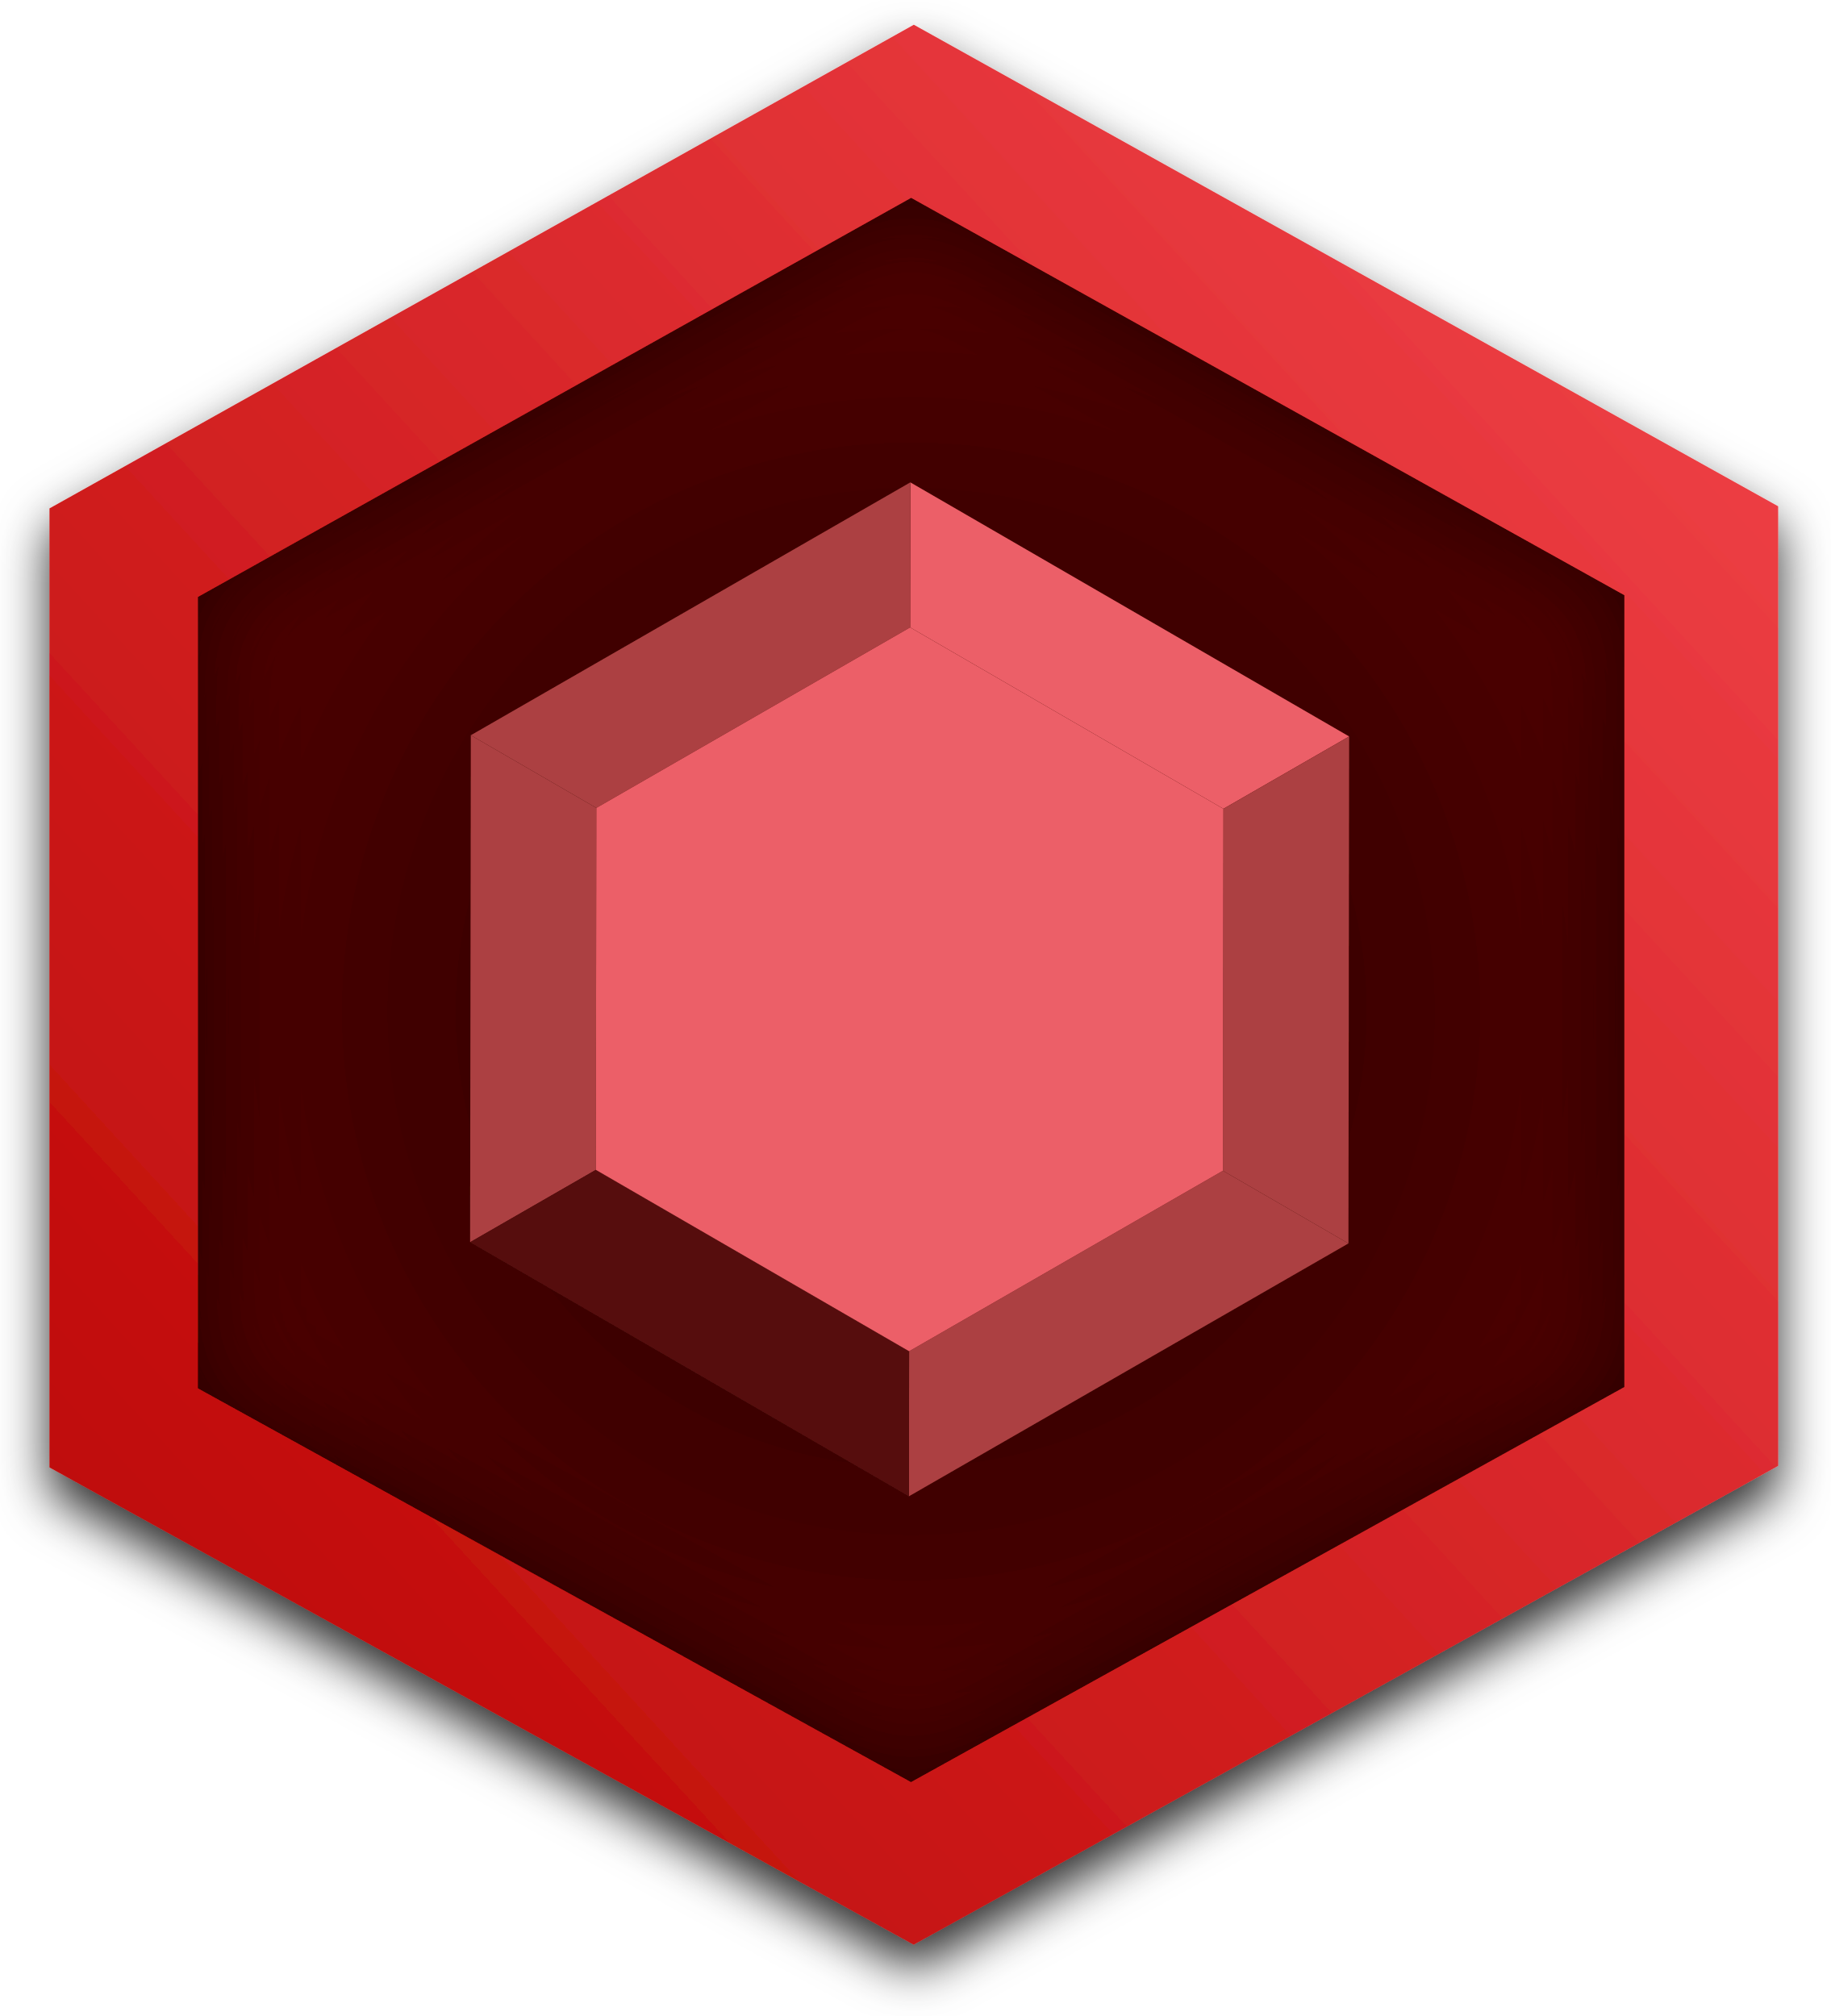
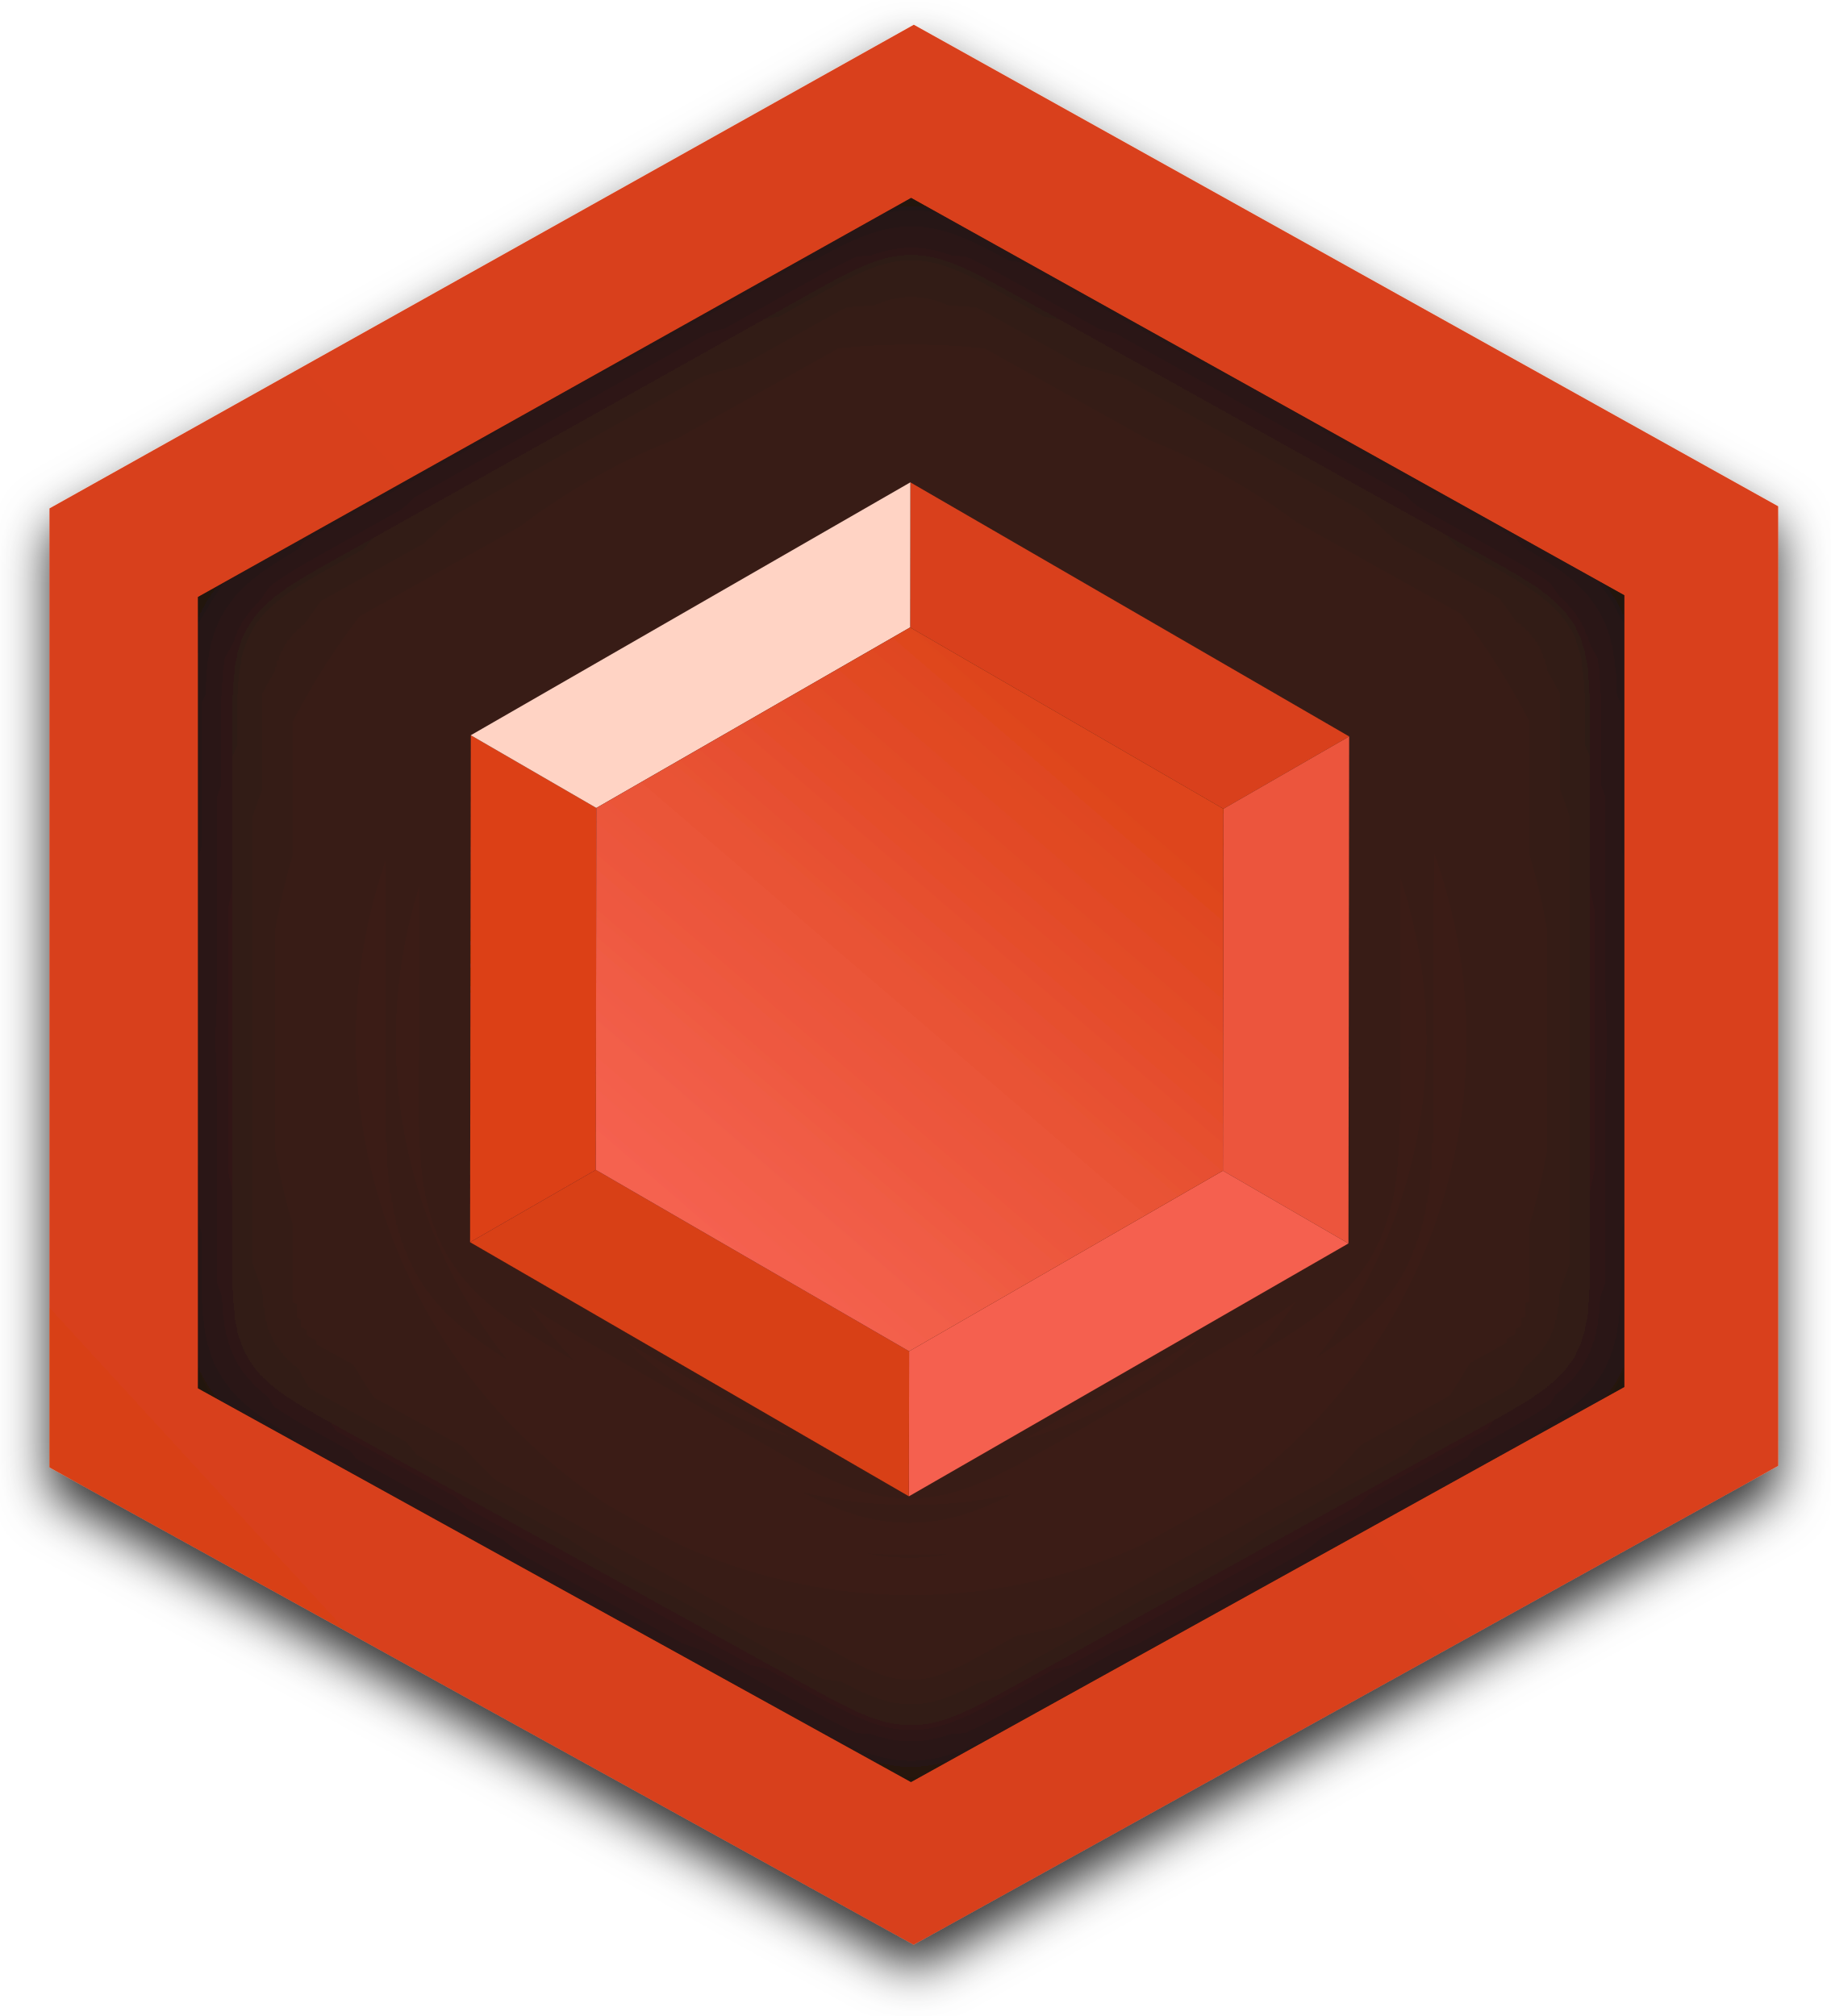
<svg xmlns="http://www.w3.org/2000/svg" xmlns:xlink="http://www.w3.org/1999/xlink" width="148px" height="163px" viewBox="0 0 148 163" version="1.1">
  <defs>
    <filter x="-5.0%" y="-3.2%" width="110.0%" height="109.0%" filterUnits="objectBoundingBox" id="filter-1">
      <feOffset dx="0" dy="2" in="SourceAlpha" result="shadowOffsetOuter1" />
      <feGaussianBlur stdDeviation="2" in="shadowOffsetOuter1" result="shadowBlurOuter1" />
      <feColorMatrix values="0 0 0 0 0   0 0 0 0 0   0 0 0 0 0  0 0 0 0.829 0" type="matrix" in="shadowBlurOuter1" result="shadowMatrixOuter1" />
      <feMerge>
        <feMergeNode in="shadowMatrixOuter1" />
        <feMergeNode in="SourceGraphic" />
      </feMerge>
    </filter>
    <linearGradient x1="96.612%" y1="1.818%" x2="0%" y2="100%" id="linearGradient-2">
-       <stop stop-color="#F2444B" offset="0%" />
-       <stop stop-color="#B80300" offset="100%" />
+       <stop stop-color="#D9411C" offset="0%" />
+       <stop stop-color="#D83F19" offset="100%" />
    </linearGradient>
-     <radialGradient cx="50%" cy="51.355%" fx="50%" fy="51.355%" r="64.504%" gradientTransform="translate(0.5,0.513552),scale(1,0.900162),rotate(90),translate(-0.5,-0.513552)" id="radialGradient-3">
-       <stop stop-color="#2B0100" offset="1.315%" />
-       <stop stop-color="#530100" offset="100%" />
+     <radialGradient cx="50%" cy="53.142%" fx="50%" fy="53.142%" r="61.388%" gradientTransform="translate(0.5,0.531425),scale(1,0.900162),rotate(90),translate(-0.5,-0.531425)" id="radialGradient-3">
+       <stop stop-color="#C72700" offset="0%" />
+       <stop stop-color="#712512" offset="98.125%" />
    </radialGradient>
    <polygon id="path-4" points="12 110.25 69.637 142.086 127.299 110.143 127.299 46.127 69.649 14 12 46.269" />
    <filter x="-3.5%" y="-3.1%" width="106.9%" height="106.2%" filterUnits="objectBoundingBox" id="filter-5">
      <feGaussianBlur stdDeviation="4" in="SourceAlpha" result="shadowBlurInner1" />
      <feOffset dx="0" dy="0" in="shadowBlurInner1" result="shadowOffsetInner1" />
      <feComposite in="shadowOffsetInner1" in2="SourceAlpha" operator="arithmetic" k2="-1" k3="1" result="shadowInnerInner1" />
      <feColorMatrix values="0 0 0 0 0   0 0 0 0 0   0 0 0 0 0  0 0 0 0.5 0" type="matrix" in="shadowInnerInner1" />
    </filter>
+     <filter x="-20.8%" y="-18.3%" width="141.7%" height="136.6%" filterUnits="objectBoundingBox" id="filter-6">
+       <feOffset dx="0" dy="0" in="SourceAlpha" result="shadowOffsetOuter1" />
+       <feGaussianBlur stdDeviation="5" in="shadowOffsetOuter1" result="shadowBlurOuter1" />
+       <feColorMatrix values="0 0 0 0 0   0 0 0 0 0   0 0 0 0 0  0 0 0 0.128 0" type="matrix" in="shadowBlurOuter1" result="shadowMatrixOuter1" />
+       <feMerge>
+         <feMergeNode in="shadowMatrixOuter1" />
+         <feMergeNode in="SourceGraphic" />
+       </feMerge>
+     </filter>
+     <linearGradient x1="76.044%" y1="17.468%" x2="23.175%" y2="88.368%" id="linearGradient-7">
+       <stop stop-color="#DE451D" offset="0%" />
+       <stop stop-color="#F56250" offset="100%" />
+     </linearGradient>
  </defs>
  <g id="Page-1" stroke="none" stroke-width="1" fill="none" fill-rule="evenodd">
-     <g id="Desktop-HD" transform="translate(-552, -279)">
-       <g id="Group-5" transform="translate(256, 281)">
-         <g id="Logo-v2-(1)-Copy" filter="url(#filter-1)" transform="translate(300, 0)">
+     <g id="Desktop-HD" transform="translate(-388, -279)">
+       <g id="Group-5" transform="translate(256, 274)">
+         <g id="Logo-v2-(1)-Copy" filter="url(#filter-1)" transform="translate(136, 7)">
          <polygon id="Shape" fill="url(#linearGradient-2)" points="0 116.646 69.851 155.229 139.732 116.517 139.732 38.935 69.866 0 0 39.107" />
          <g id="Shape-Copy">
            <use fill="url(#radialGradient-3)" fill-rule="evenodd" xlink:href="#path-4" />
+             <use fill-opacity="0.779" fill="#221C1C" fill-rule="evenodd" xlink:href="#path-4" />
            <use fill="black" fill-opacity="1" filter="url(#filter-5)" xlink:href="#path-4" />
          </g>
-           <g id="Group-6" transform="translate(34, 37)" fill-rule="nonzero">
-             <polygon id="Shape" fill="#EC5F67" points="35.568 11.727 35.584 0 71.055 20.545 60.891 26.394" />
-             <polygon id="Shape" fill="#AC4142" points="60.891 26.394 71.055 20.545 70.997 61.535 60.85 55.658" />
-             <polygon id="Shape" fill="#AC4142" points="70.997 61.535 60.85 55.658 35.486 70.254 35.47 81.981" />
-             <polygon id="Shape" fill="#AC4142" points="0.057 20.446 10.204 26.323 10.163 55.587 0 61.436" />
-             <polygon id="Shape" fill="#561011" points="35.47 81.981 35.486 70.254 10.163 55.587 0 61.436" />
-             <polyline id="Shape" fill="#AC4142" points="35.584 0 35.222 0.209 0.057 20.446 10.204 26.323 35.568 11.727" />
-             <polygon id="Shape" fill="#EC5F67" points="10.163 55.587 10.204 26.323 35.568 11.727 60.891 26.394 60.85 55.658 35.486 70.254" />
+           <g id="Group-6" filter="url(#filter-6)" transform="translate(34, 37)" fill-rule="nonzero">
+             <polygon id="Shape" fill="#D9411C" points="35.568 11.727 35.584 0 71.055 20.545 60.891 26.394" />
+             <polygon id="Shape" fill="#EC553C" points="60.891 26.394 71.055 20.545 70.997 61.535 60.85 55.658" />
+             <polygon id="Shape" fill="#F5614F" points="70.997 61.535 60.85 55.658 35.486 70.254 35.47 81.981" />
+             <polygon id="Shape" fill="#DC4119" points="0.057 20.446 10.204 26.323 10.163 55.587 0 61.436" />
+             <polygon id="Shape" fill="#D83F19" points="35.47 81.981 35.486 70.254 10.163 55.587 0 61.436" />
+             <polyline id="Shape" fill="#FFD3C4" points="35.584 0 35.222 0.209 0.057 20.446 10.204 26.323 35.568 11.727" />
+             <polygon id="Shape" fill="url(#linearGradient-7)" points="10.163 55.587 10.204 26.323 35.568 11.727 60.891 26.394 60.85 55.658 35.486 70.254" />
          </g>
        </g>
      </g>
    </g>
  </g>
</svg>
